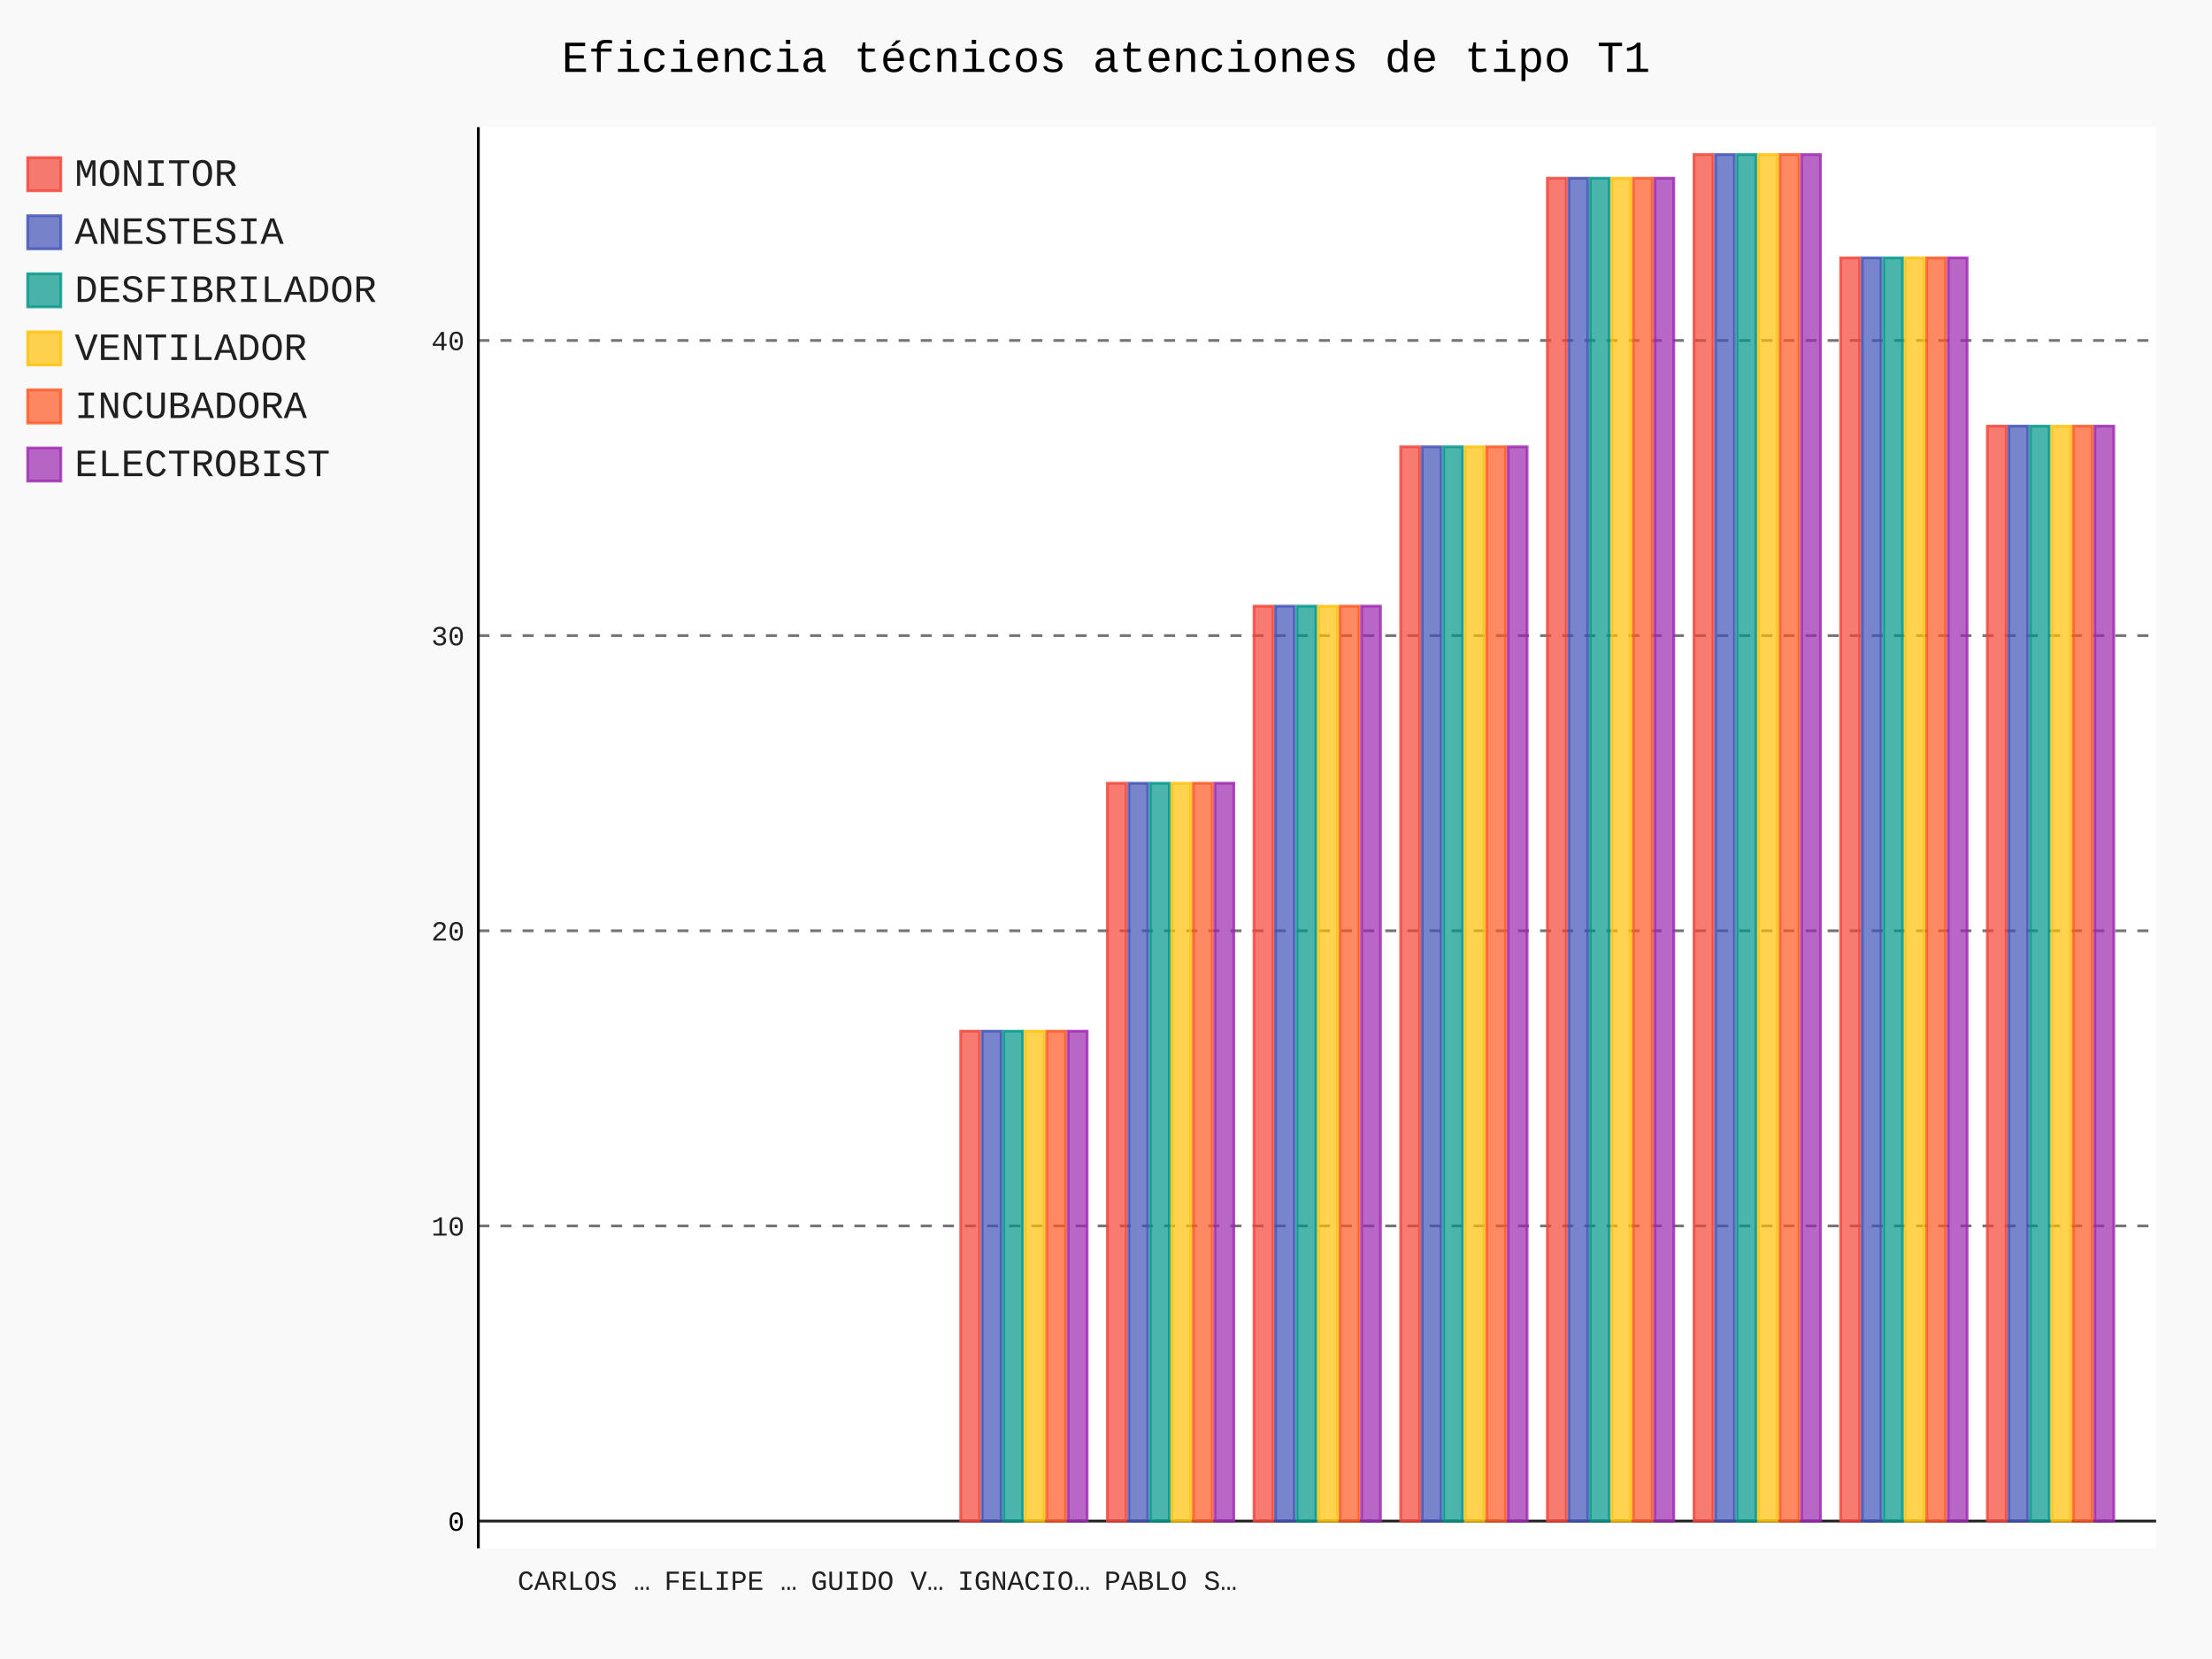
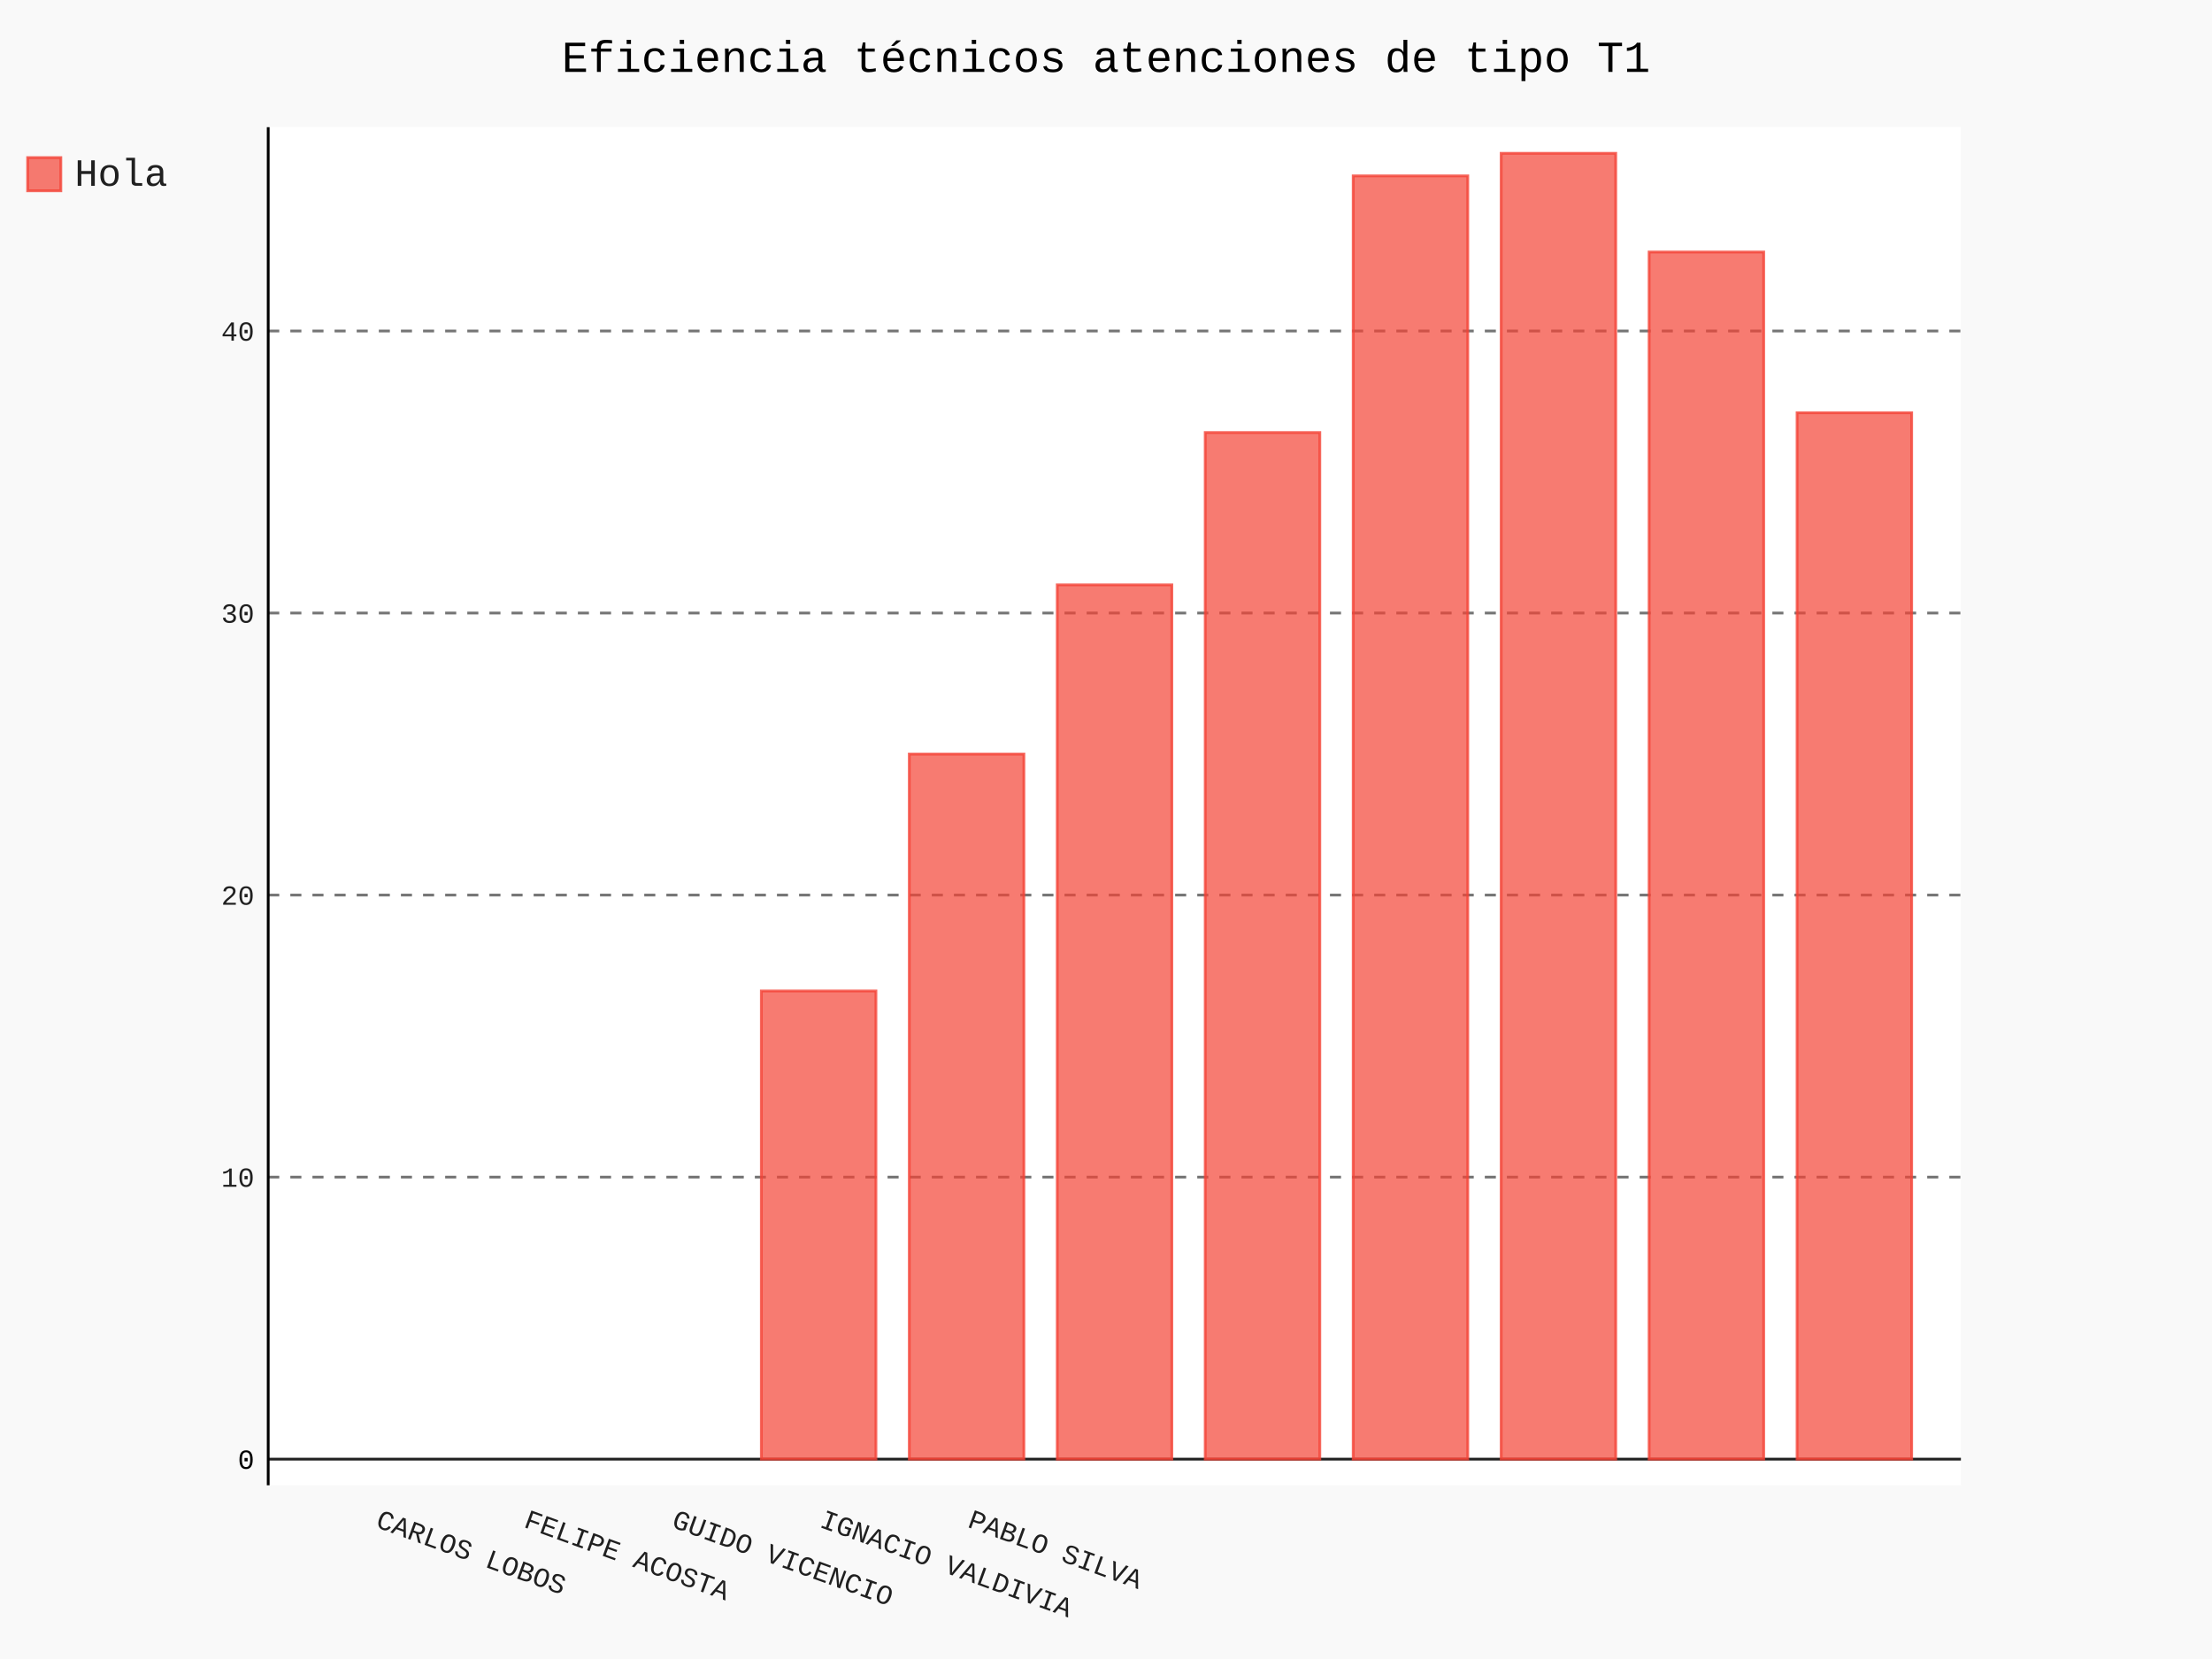
- <svg xmlns="http://www.w3.org/2000/svg" id="chart-e3e3192a-3069-422c-bb03-432b07782382" class="pygal-chart" viewBox="0 0 800 600">
+ <svg xmlns="http://www.w3.org/2000/svg" id="chart-537e0f2b-b484-43d6-b5b5-26ef46b156c3" class="pygal-chart" viewBox="0 0 800 600">
  <defs>
-     <style type="text/css">#chart-e3e3192a-3069-422c-bb03-432b07782382{-webkit-user-select:none;-webkit-font-smoothing:antialiased;font-family:Consolas,"Liberation Mono",Menlo,Courier,monospace}#chart-e3e3192a-3069-422c-bb03-432b07782382 .title{font-family:Consolas,"Liberation Mono",Menlo,Courier,monospace;font-size:16px}#chart-e3e3192a-3069-422c-bb03-432b07782382 .legends .legend text{font-family:Consolas,"Liberation Mono",Menlo,Courier,monospace;font-size:14px}#chart-e3e3192a-3069-422c-bb03-432b07782382 .axis text{font-family:Consolas,"Liberation Mono",Menlo,Courier,monospace;font-size:10px}#chart-e3e3192a-3069-422c-bb03-432b07782382 .axis text.major{font-family:Consolas,"Liberation Mono",Menlo,Courier,monospace;font-size:10px}#chart-e3e3192a-3069-422c-bb03-432b07782382 .text-overlay text.value{font-family:Consolas,"Liberation Mono",Menlo,Courier,monospace;font-size:16px}#chart-e3e3192a-3069-422c-bb03-432b07782382 .text-overlay text.label{font-family:Consolas,"Liberation Mono",Menlo,Courier,monospace;font-size:10px}#chart-e3e3192a-3069-422c-bb03-432b07782382 .tooltip{font-family:Consolas,"Liberation Mono",Menlo,Courier,monospace;font-size:14px}#chart-e3e3192a-3069-422c-bb03-432b07782382 text.no_data{font-family:Consolas,"Liberation Mono",Menlo,Courier,monospace;font-size:64px}
- #chart-e3e3192a-3069-422c-bb03-432b07782382{background-color:rgba(249,249,249,1)}#chart-e3e3192a-3069-422c-bb03-432b07782382 path,#chart-e3e3192a-3069-422c-bb03-432b07782382 line,#chart-e3e3192a-3069-422c-bb03-432b07782382 rect,#chart-e3e3192a-3069-422c-bb03-432b07782382 circle{-webkit-transition:150ms;-moz-transition:150ms;transition:150ms}#chart-e3e3192a-3069-422c-bb03-432b07782382 .graph &gt; .background{fill:rgba(249,249,249,1)}#chart-e3e3192a-3069-422c-bb03-432b07782382 .plot &gt; .background{fill:rgba(255,255,255,1)}#chart-e3e3192a-3069-422c-bb03-432b07782382 .graph{fill:rgba(0,0,0,.87)}#chart-e3e3192a-3069-422c-bb03-432b07782382 text.no_data{fill:rgba(0,0,0,1)}#chart-e3e3192a-3069-422c-bb03-432b07782382 .title{fill:rgba(0,0,0,1)}#chart-e3e3192a-3069-422c-bb03-432b07782382 .legends .legend text{fill:rgba(0,0,0,.87)}#chart-e3e3192a-3069-422c-bb03-432b07782382 .legends .legend:hover text{fill:rgba(0,0,0,1)}#chart-e3e3192a-3069-422c-bb03-432b07782382 .axis .line{stroke:rgba(0,0,0,1)}#chart-e3e3192a-3069-422c-bb03-432b07782382 .axis .guide.line{stroke:rgba(0,0,0,.54)}#chart-e3e3192a-3069-422c-bb03-432b07782382 .axis .major.line{stroke:rgba(0,0,0,.87)}#chart-e3e3192a-3069-422c-bb03-432b07782382 .axis text.major{fill:rgba(0,0,0,1)}#chart-e3e3192a-3069-422c-bb03-432b07782382 .axis.y .guides:hover .guide.line,#chart-e3e3192a-3069-422c-bb03-432b07782382 .line-graph .axis.x .guides:hover .guide.line,#chart-e3e3192a-3069-422c-bb03-432b07782382 .stackedline-graph .axis.x .guides:hover .guide.line,#chart-e3e3192a-3069-422c-bb03-432b07782382 .xy-graph .axis.x .guides:hover .guide.line{stroke:rgba(0,0,0,1)}#chart-e3e3192a-3069-422c-bb03-432b07782382 .axis .guides:hover text{fill:rgba(0,0,0,1)}#chart-e3e3192a-3069-422c-bb03-432b07782382 .reactive{fill-opacity:.7;stroke-opacity:.8}#chart-e3e3192a-3069-422c-bb03-432b07782382 .ci{stroke:rgba(0,0,0,.87)}#chart-e3e3192a-3069-422c-bb03-432b07782382 .reactive.active,#chart-e3e3192a-3069-422c-bb03-432b07782382 .active .reactive{fill-opacity:.8;stroke-opacity:.9;stroke-width:4}#chart-e3e3192a-3069-422c-bb03-432b07782382 .ci .reactive.active{stroke-width:1.5}#chart-e3e3192a-3069-422c-bb03-432b07782382 .series text{fill:rgba(0,0,0,1)}#chart-e3e3192a-3069-422c-bb03-432b07782382 .tooltip rect{fill:rgba(255,255,255,1);stroke:rgba(0,0,0,1);-webkit-transition:opacity 150ms;-moz-transition:opacity 150ms;transition:opacity 150ms}#chart-e3e3192a-3069-422c-bb03-432b07782382 .tooltip .label{fill:rgba(0,0,0,.87)}#chart-e3e3192a-3069-422c-bb03-432b07782382 .tooltip .label{fill:rgba(0,0,0,.87)}#chart-e3e3192a-3069-422c-bb03-432b07782382 .tooltip .legend{font-size:.8em;fill:rgba(0,0,0,.54)}#chart-e3e3192a-3069-422c-bb03-432b07782382 .tooltip .x_label{font-size:.6em;fill:rgba(0,0,0,1)}#chart-e3e3192a-3069-422c-bb03-432b07782382 .tooltip .xlink{font-size:.5em;text-decoration:underline}#chart-e3e3192a-3069-422c-bb03-432b07782382 .tooltip .value{font-size:1.5em}#chart-e3e3192a-3069-422c-bb03-432b07782382 .bound{font-size:.5em}#chart-e3e3192a-3069-422c-bb03-432b07782382 .max-value{font-size:.75em;fill:rgba(0,0,0,.54)}#chart-e3e3192a-3069-422c-bb03-432b07782382 .map-element{fill:rgba(255,255,255,1);stroke:rgba(0,0,0,.54) !important}#chart-e3e3192a-3069-422c-bb03-432b07782382 .map-element .reactive{fill-opacity:inherit;stroke-opacity:inherit}#chart-e3e3192a-3069-422c-bb03-432b07782382 .color-0,#chart-e3e3192a-3069-422c-bb03-432b07782382 .color-0 a:visited{stroke:#F44336;fill:#F44336}#chart-e3e3192a-3069-422c-bb03-432b07782382 .color-1,#chart-e3e3192a-3069-422c-bb03-432b07782382 .color-1 a:visited{stroke:#3F51B5;fill:#3F51B5}#chart-e3e3192a-3069-422c-bb03-432b07782382 .color-2,#chart-e3e3192a-3069-422c-bb03-432b07782382 .color-2 a:visited{stroke:#009688;fill:#009688}#chart-e3e3192a-3069-422c-bb03-432b07782382 .color-3,#chart-e3e3192a-3069-422c-bb03-432b07782382 .color-3 a:visited{stroke:#FFC107;fill:#FFC107}#chart-e3e3192a-3069-422c-bb03-432b07782382 .color-4,#chart-e3e3192a-3069-422c-bb03-432b07782382 .color-4 a:visited{stroke:#FF5722;fill:#FF5722}#chart-e3e3192a-3069-422c-bb03-432b07782382 .color-5,#chart-e3e3192a-3069-422c-bb03-432b07782382 .color-5 a:visited{stroke:#9C27B0;fill:#9C27B0}#chart-e3e3192a-3069-422c-bb03-432b07782382 .text-overlay .color-0 text{fill:black}#chart-e3e3192a-3069-422c-bb03-432b07782382 .text-overlay .color-1 text{fill:black}#chart-e3e3192a-3069-422c-bb03-432b07782382 .text-overlay .color-2 text{fill:black}#chart-e3e3192a-3069-422c-bb03-432b07782382 .text-overlay .color-3 text{fill:black}#chart-e3e3192a-3069-422c-bb03-432b07782382 .text-overlay .color-4 text{fill:black}#chart-e3e3192a-3069-422c-bb03-432b07782382 .text-overlay .color-5 text{fill:black}
- #chart-e3e3192a-3069-422c-bb03-432b07782382 text.no_data{text-anchor:middle}#chart-e3e3192a-3069-422c-bb03-432b07782382 .guide.line{fill:none}#chart-e3e3192a-3069-422c-bb03-432b07782382 .centered{text-anchor:middle}#chart-e3e3192a-3069-422c-bb03-432b07782382 .title{text-anchor:middle}#chart-e3e3192a-3069-422c-bb03-432b07782382 .legends .legend text{fill-opacity:1}#chart-e3e3192a-3069-422c-bb03-432b07782382 .axis.x text{text-anchor:middle}#chart-e3e3192a-3069-422c-bb03-432b07782382 .axis.x:not(.web) text[transform]{text-anchor:start}#chart-e3e3192a-3069-422c-bb03-432b07782382 .axis.x:not(.web) text[transform].backwards{text-anchor:end}#chart-e3e3192a-3069-422c-bb03-432b07782382 .axis.y text{text-anchor:end}#chart-e3e3192a-3069-422c-bb03-432b07782382 .axis.y text[transform].backwards{text-anchor:start}#chart-e3e3192a-3069-422c-bb03-432b07782382 .axis.y2 text{text-anchor:start}#chart-e3e3192a-3069-422c-bb03-432b07782382 .axis.y2 text[transform].backwards{text-anchor:end}#chart-e3e3192a-3069-422c-bb03-432b07782382 .axis .guide.line{stroke-dasharray:4,4}#chart-e3e3192a-3069-422c-bb03-432b07782382 .axis .major.guide.line{stroke-dasharray:6,6}#chart-e3e3192a-3069-422c-bb03-432b07782382 .horizontal .axis.y .guide.line,#chart-e3e3192a-3069-422c-bb03-432b07782382 .horizontal .axis.y2 .guide.line,#chart-e3e3192a-3069-422c-bb03-432b07782382 .vertical .axis.x .guide.line{opacity:0}#chart-e3e3192a-3069-422c-bb03-432b07782382 .horizontal .axis.always_show .guide.line,#chart-e3e3192a-3069-422c-bb03-432b07782382 .vertical .axis.always_show .guide.line{opacity:1 !important}#chart-e3e3192a-3069-422c-bb03-432b07782382 .axis.y .guides:hover .guide.line,#chart-e3e3192a-3069-422c-bb03-432b07782382 .axis.y2 .guides:hover .guide.line,#chart-e3e3192a-3069-422c-bb03-432b07782382 .axis.x .guides:hover .guide.line{opacity:1}#chart-e3e3192a-3069-422c-bb03-432b07782382 .axis .guides:hover text{opacity:1}#chart-e3e3192a-3069-422c-bb03-432b07782382 .nofill{fill:none}#chart-e3e3192a-3069-422c-bb03-432b07782382 .subtle-fill{fill-opacity:.2}#chart-e3e3192a-3069-422c-bb03-432b07782382 .dot{stroke-width:1px;fill-opacity:1}#chart-e3e3192a-3069-422c-bb03-432b07782382 .dot.active{stroke-width:5px}#chart-e3e3192a-3069-422c-bb03-432b07782382 .dot.negative{fill:transparent}#chart-e3e3192a-3069-422c-bb03-432b07782382 text,#chart-e3e3192a-3069-422c-bb03-432b07782382 tspan{stroke:none !important}#chart-e3e3192a-3069-422c-bb03-432b07782382 .series text.active{opacity:1}#chart-e3e3192a-3069-422c-bb03-432b07782382 .tooltip rect{fill-opacity:.95;stroke-width:.5}#chart-e3e3192a-3069-422c-bb03-432b07782382 .tooltip text{fill-opacity:1}#chart-e3e3192a-3069-422c-bb03-432b07782382 .showable{visibility:hidden}#chart-e3e3192a-3069-422c-bb03-432b07782382 .showable.shown{visibility:visible}#chart-e3e3192a-3069-422c-bb03-432b07782382 .gauge-background{fill:rgba(229,229,229,1);stroke:none}#chart-e3e3192a-3069-422c-bb03-432b07782382 .bg-lines{stroke:rgba(249,249,249,1);stroke-width:2px}</style>
+     <style type="text/css">#chart-537e0f2b-b484-43d6-b5b5-26ef46b156c3{-webkit-user-select:none;-webkit-font-smoothing:antialiased;font-family:Consolas,"Liberation Mono",Menlo,Courier,monospace}#chart-537e0f2b-b484-43d6-b5b5-26ef46b156c3 .title{font-family:Consolas,"Liberation Mono",Menlo,Courier,monospace;font-size:16px}#chart-537e0f2b-b484-43d6-b5b5-26ef46b156c3 .legends .legend text{font-family:Consolas,"Liberation Mono",Menlo,Courier,monospace;font-size:14px}#chart-537e0f2b-b484-43d6-b5b5-26ef46b156c3 .axis text{font-family:Consolas,"Liberation Mono",Menlo,Courier,monospace;font-size:10px}#chart-537e0f2b-b484-43d6-b5b5-26ef46b156c3 .axis text.major{font-family:Consolas,"Liberation Mono",Menlo,Courier,monospace;font-size:10px}#chart-537e0f2b-b484-43d6-b5b5-26ef46b156c3 .text-overlay text.value{font-family:Consolas,"Liberation Mono",Menlo,Courier,monospace;font-size:16px}#chart-537e0f2b-b484-43d6-b5b5-26ef46b156c3 .text-overlay text.label{font-family:Consolas,"Liberation Mono",Menlo,Courier,monospace;font-size:10px}#chart-537e0f2b-b484-43d6-b5b5-26ef46b156c3 .tooltip{font-family:Consolas,"Liberation Mono",Menlo,Courier,monospace;font-size:14px}#chart-537e0f2b-b484-43d6-b5b5-26ef46b156c3 text.no_data{font-family:Consolas,"Liberation Mono",Menlo,Courier,monospace;font-size:64px}
+ #chart-537e0f2b-b484-43d6-b5b5-26ef46b156c3{background-color:rgba(249,249,249,1)}#chart-537e0f2b-b484-43d6-b5b5-26ef46b156c3 path,#chart-537e0f2b-b484-43d6-b5b5-26ef46b156c3 line,#chart-537e0f2b-b484-43d6-b5b5-26ef46b156c3 rect,#chart-537e0f2b-b484-43d6-b5b5-26ef46b156c3 circle{-webkit-transition:150ms;-moz-transition:150ms;transition:150ms}#chart-537e0f2b-b484-43d6-b5b5-26ef46b156c3 .graph &gt; .background{fill:rgba(249,249,249,1)}#chart-537e0f2b-b484-43d6-b5b5-26ef46b156c3 .plot &gt; .background{fill:rgba(255,255,255,1)}#chart-537e0f2b-b484-43d6-b5b5-26ef46b156c3 .graph{fill:rgba(0,0,0,.87)}#chart-537e0f2b-b484-43d6-b5b5-26ef46b156c3 text.no_data{fill:rgba(0,0,0,1)}#chart-537e0f2b-b484-43d6-b5b5-26ef46b156c3 .title{fill:rgba(0,0,0,1)}#chart-537e0f2b-b484-43d6-b5b5-26ef46b156c3 .legends .legend text{fill:rgba(0,0,0,.87)}#chart-537e0f2b-b484-43d6-b5b5-26ef46b156c3 .legends .legend:hover text{fill:rgba(0,0,0,1)}#chart-537e0f2b-b484-43d6-b5b5-26ef46b156c3 .axis .line{stroke:rgba(0,0,0,1)}#chart-537e0f2b-b484-43d6-b5b5-26ef46b156c3 .axis .guide.line{stroke:rgba(0,0,0,.54)}#chart-537e0f2b-b484-43d6-b5b5-26ef46b156c3 .axis .major.line{stroke:rgba(0,0,0,.87)}#chart-537e0f2b-b484-43d6-b5b5-26ef46b156c3 .axis text.major{fill:rgba(0,0,0,1)}#chart-537e0f2b-b484-43d6-b5b5-26ef46b156c3 .axis.y .guides:hover .guide.line,#chart-537e0f2b-b484-43d6-b5b5-26ef46b156c3 .line-graph .axis.x .guides:hover .guide.line,#chart-537e0f2b-b484-43d6-b5b5-26ef46b156c3 .stackedline-graph .axis.x .guides:hover .guide.line,#chart-537e0f2b-b484-43d6-b5b5-26ef46b156c3 .xy-graph .axis.x .guides:hover .guide.line{stroke:rgba(0,0,0,1)}#chart-537e0f2b-b484-43d6-b5b5-26ef46b156c3 .axis .guides:hover text{fill:rgba(0,0,0,1)}#chart-537e0f2b-b484-43d6-b5b5-26ef46b156c3 .reactive{fill-opacity:.7;stroke-opacity:.8}#chart-537e0f2b-b484-43d6-b5b5-26ef46b156c3 .ci{stroke:rgba(0,0,0,.87)}#chart-537e0f2b-b484-43d6-b5b5-26ef46b156c3 .reactive.active,#chart-537e0f2b-b484-43d6-b5b5-26ef46b156c3 .active .reactive{fill-opacity:.8;stroke-opacity:.9;stroke-width:4}#chart-537e0f2b-b484-43d6-b5b5-26ef46b156c3 .ci .reactive.active{stroke-width:1.5}#chart-537e0f2b-b484-43d6-b5b5-26ef46b156c3 .series text{fill:rgba(0,0,0,1)}#chart-537e0f2b-b484-43d6-b5b5-26ef46b156c3 .tooltip rect{fill:rgba(255,255,255,1);stroke:rgba(0,0,0,1);-webkit-transition:opacity 150ms;-moz-transition:opacity 150ms;transition:opacity 150ms}#chart-537e0f2b-b484-43d6-b5b5-26ef46b156c3 .tooltip .label{fill:rgba(0,0,0,.87)}#chart-537e0f2b-b484-43d6-b5b5-26ef46b156c3 .tooltip .label{fill:rgba(0,0,0,.87)}#chart-537e0f2b-b484-43d6-b5b5-26ef46b156c3 .tooltip .legend{font-size:.8em;fill:rgba(0,0,0,.54)}#chart-537e0f2b-b484-43d6-b5b5-26ef46b156c3 .tooltip .x_label{font-size:.6em;fill:rgba(0,0,0,1)}#chart-537e0f2b-b484-43d6-b5b5-26ef46b156c3 .tooltip .xlink{font-size:.5em;text-decoration:underline}#chart-537e0f2b-b484-43d6-b5b5-26ef46b156c3 .tooltip .value{font-size:1.5em}#chart-537e0f2b-b484-43d6-b5b5-26ef46b156c3 .bound{font-size:.5em}#chart-537e0f2b-b484-43d6-b5b5-26ef46b156c3 .max-value{font-size:.75em;fill:rgba(0,0,0,.54)}#chart-537e0f2b-b484-43d6-b5b5-26ef46b156c3 .map-element{fill:rgba(255,255,255,1);stroke:rgba(0,0,0,.54) !important}#chart-537e0f2b-b484-43d6-b5b5-26ef46b156c3 .map-element .reactive{fill-opacity:inherit;stroke-opacity:inherit}#chart-537e0f2b-b484-43d6-b5b5-26ef46b156c3 .color-0,#chart-537e0f2b-b484-43d6-b5b5-26ef46b156c3 .color-0 a:visited{stroke:#F44336;fill:#F44336}#chart-537e0f2b-b484-43d6-b5b5-26ef46b156c3 .text-overlay .color-0 text{fill:black}
+ #chart-537e0f2b-b484-43d6-b5b5-26ef46b156c3 text.no_data{text-anchor:middle}#chart-537e0f2b-b484-43d6-b5b5-26ef46b156c3 .guide.line{fill:none}#chart-537e0f2b-b484-43d6-b5b5-26ef46b156c3 .centered{text-anchor:middle}#chart-537e0f2b-b484-43d6-b5b5-26ef46b156c3 .title{text-anchor:middle}#chart-537e0f2b-b484-43d6-b5b5-26ef46b156c3 .legends .legend text{fill-opacity:1}#chart-537e0f2b-b484-43d6-b5b5-26ef46b156c3 .axis.x text{text-anchor:middle}#chart-537e0f2b-b484-43d6-b5b5-26ef46b156c3 .axis.x:not(.web) text[transform]{text-anchor:start}#chart-537e0f2b-b484-43d6-b5b5-26ef46b156c3 .axis.x:not(.web) text[transform].backwards{text-anchor:end}#chart-537e0f2b-b484-43d6-b5b5-26ef46b156c3 .axis.y text{text-anchor:end}#chart-537e0f2b-b484-43d6-b5b5-26ef46b156c3 .axis.y text[transform].backwards{text-anchor:start}#chart-537e0f2b-b484-43d6-b5b5-26ef46b156c3 .axis.y2 text{text-anchor:start}#chart-537e0f2b-b484-43d6-b5b5-26ef46b156c3 .axis.y2 text[transform].backwards{text-anchor:end}#chart-537e0f2b-b484-43d6-b5b5-26ef46b156c3 .axis .guide.line{stroke-dasharray:4,4}#chart-537e0f2b-b484-43d6-b5b5-26ef46b156c3 .axis .major.guide.line{stroke-dasharray:6,6}#chart-537e0f2b-b484-43d6-b5b5-26ef46b156c3 .horizontal .axis.y .guide.line,#chart-537e0f2b-b484-43d6-b5b5-26ef46b156c3 .horizontal .axis.y2 .guide.line,#chart-537e0f2b-b484-43d6-b5b5-26ef46b156c3 .vertical .axis.x .guide.line{opacity:0}#chart-537e0f2b-b484-43d6-b5b5-26ef46b156c3 .horizontal .axis.always_show .guide.line,#chart-537e0f2b-b484-43d6-b5b5-26ef46b156c3 .vertical .axis.always_show .guide.line{opacity:1 !important}#chart-537e0f2b-b484-43d6-b5b5-26ef46b156c3 .axis.y .guides:hover .guide.line,#chart-537e0f2b-b484-43d6-b5b5-26ef46b156c3 .axis.y2 .guides:hover .guide.line,#chart-537e0f2b-b484-43d6-b5b5-26ef46b156c3 .axis.x .guides:hover .guide.line{opacity:1}#chart-537e0f2b-b484-43d6-b5b5-26ef46b156c3 .axis .guides:hover text{opacity:1}#chart-537e0f2b-b484-43d6-b5b5-26ef46b156c3 .nofill{fill:none}#chart-537e0f2b-b484-43d6-b5b5-26ef46b156c3 .subtle-fill{fill-opacity:.2}#chart-537e0f2b-b484-43d6-b5b5-26ef46b156c3 .dot{stroke-width:1px;fill-opacity:1}#chart-537e0f2b-b484-43d6-b5b5-26ef46b156c3 .dot.active{stroke-width:5px}#chart-537e0f2b-b484-43d6-b5b5-26ef46b156c3 .dot.negative{fill:transparent}#chart-537e0f2b-b484-43d6-b5b5-26ef46b156c3 text,#chart-537e0f2b-b484-43d6-b5b5-26ef46b156c3 tspan{stroke:none !important}#chart-537e0f2b-b484-43d6-b5b5-26ef46b156c3 .series text.active{opacity:1}#chart-537e0f2b-b484-43d6-b5b5-26ef46b156c3 .tooltip rect{fill-opacity:.95;stroke-width:.5}#chart-537e0f2b-b484-43d6-b5b5-26ef46b156c3 .tooltip text{fill-opacity:1}#chart-537e0f2b-b484-43d6-b5b5-26ef46b156c3 .showable{visibility:hidden}#chart-537e0f2b-b484-43d6-b5b5-26ef46b156c3 .showable.shown{visibility:visible}#chart-537e0f2b-b484-43d6-b5b5-26ef46b156c3 .gauge-background{fill:rgba(229,229,229,1);stroke:none}#chart-537e0f2b-b484-43d6-b5b5-26ef46b156c3 .bg-lines{stroke:rgba(249,249,249,1);stroke-width:2px}</style>
  </defs>
  <g class="graph bar-graph vertical">
    <rect x="0" y="0" width="800" height="600" class="background" />
-     <g transform="translate(173, 46)" class="plot">
-       <rect x="0" y="0" width="606.8" height="514" class="background" />
+     <g transform="translate(97, 46)" class="plot">
+       <rect x="0" y="0" width="612.19" height="491.166" class="background" />
      <g class="axis y always_show">
        <g class="guides">
-           <path d="M0 504.115 h606.8" class="axis major line" />
-           <text x="-5" y="507.615" class="major">0</text>
+           <path d="M0 481.721 h612.19" class="axis major line" />
+           <text x="-5" y="485.221" class="major">0</text>
        </g>
        <g class="guides">
-           <path d="M0 397.37 h606.8" class="guide line" />
-           <text x="-5" y="400.87" class="">10</text>
+           <path d="M0 379.717 h612.19" class="guide line" />
+           <text x="-5" y="383.217" class="">10</text>
        </g>
        <g class="guides">
-           <path d="M0 290.625 h606.8" class="guide line" />
-           <text x="-5" y="294.125" class="">20</text>
+           <path d="M0 277.714 h612.19" class="guide line" />
+           <text x="-5" y="281.214" class="">20</text>
        </g>
        <g class="guides">
-           <path d="M0 183.879 h606.8" class="guide line" />
-           <text x="-5" y="187.379" class="">30</text>
+           <path d="M0 175.711 h612.19" class="guide line" />
+           <text x="-5" y="179.211" class="">30</text>
        </g>
        <g class="guides">
-           <path d="M0 77.134 h606.8" class="guide line" />
-           <text x="-5" y="80.634" class="">40</text>
+           <path d="M0 73.708 h612.19" class="guide line" />
+           <text x="-5" y="77.208" class="">40</text>
        </g>
      </g>
      <g class="axis x">
-         <path d="M0 0 v514" class="line" />
+         <path d="M0 0 v491.166" class="line" />
        <g class="guides">
-           <path d="M38.19 0 v514" class="guide line" />
-           <text x="38.19" y="529.0" class="">CARLOS …</text>
+           <path d="M38.529 0 v491.166" class="guide line" />
+           <text x="38.529" y="506.166" class="" transform="rotate(20 38.52941 506.1661)">CARLOS LOBOS</text>
        </g>
        <g class="guides">
-           <path d="M91.232 0 v514" class="guide line" />
-           <text x="91.232" y="529.0" class="">FELIPE …</text>
+           <path d="M92.042 0 v491.166" class="guide line" />
+           <text x="92.042" y="506.166" class="" transform="rotate(20 92.04248 506.1661)">FELIPE ACOSTA</text>
        </g>
        <g class="guides">
-           <path d="M144.274 0 v514" class="guide line" />
-           <text x="144.274" y="529.0" class="">GUIDO V…</text>
+           <path d="M145.556 0 v491.166" class="guide line" />
+           <text x="145.556" y="506.166" class="" transform="rotate(20 145.5555 506.1661)">GUIDO VICENCIO</text>
        </g>
        <g class="guides">
-           <path d="M197.316 0 v514" class="guide line" />
-           <text x="197.316" y="529.0" class="">IGNACIO…</text>
+           <path d="M199.069 0 v491.166" class="guide line" />
+           <text x="199.069" y="506.166" class="" transform="rotate(20 199.0686 506.1661)">IGNACIO VALDIVIA</text>
        </g>
        <g class="guides">
-           <path d="M250.358 0 v514" class="guide line" />
-           <text x="250.358" y="529.0" class="">PABLO S…</text>
+           <path d="M252.582 0 v491.166" class="guide line" />
+           <text x="252.582" y="506.166" class="" transform="rotate(20 252.5817 506.1661)">PABLO SILVA</text>
        </g>
      </g>
      <g class="series serie-0 color-0">
        <g class="bars">
          <g class="bar">
-             <rect x="121.402" y="504.115" rx="0" ry="0" width="6.846" height="0.0" class="rect reactive tooltip-trigger" />
+             <rect x="124.835" y="481.721" rx="0" ry="0" width="41.441" height="0.0" class="rect reactive tooltip-trigger" />
          </g>
          <g class="bar">
-             <rect x="174.444" y="326.918" rx="0" ry="0" width="6.846" height="177.197" class="rect reactive tooltip-trigger" />
+             <rect x="178.348" y="312.395" rx="0" ry="0" width="41.441" height="169.325" class="rect reactive tooltip-trigger" />
          </g>
          <g class="bar">
-             <rect x="227.486" y="237.252" rx="0" ry="0" width="6.846" height="266.863" class="rect reactive tooltip-trigger" />
+             <rect x="231.861" y="226.712" rx="0" ry="0" width="41.441" height="255.008" class="rect reactive tooltip-trigger" />
          </g>
          <g class="bar">
-             <rect x="280.528" y="173.205" rx="0" ry="0" width="6.846" height="330.91" class="rect reactive tooltip-trigger" />
+             <rect x="285.374" y="165.51" rx="0" ry="0" width="41.441" height="316.21" class="rect reactive tooltip-trigger" />
          </g>
          <g class="bar">
-             <rect x="333.57" y="115.562" rx="0" ry="0" width="6.846" height="388.553" class="rect reactive tooltip-trigger" />
+             <rect x="338.888" y="110.429" rx="0" ry="0" width="41.441" height="371.292" class="rect reactive tooltip-trigger" />
          </g>
          <g class="bar">
-             <rect x="386.612" y="18.424" rx="0" ry="0" width="6.846" height="485.691" class="rect reactive tooltip-trigger" />
+             <rect x="392.401" y="17.606" rx="0" ry="0" width="41.441" height="464.115" class="rect reactive tooltip-trigger" />
          </g>
          <g class="bar">
-             <rect x="439.654" y="9.885" rx="0" ry="0" width="6.846" height="494.231" class="rect reactive tooltip-trigger" />
+             <rect x="445.914" y="9.446" rx="0" ry="0" width="41.441" height="472.275" class="rect reactive tooltip-trigger" />
          </g>
          <g class="bar">
-             <rect x="492.696" y="47.245" rx="0" ry="0" width="6.846" height="456.87" class="rect reactive tooltip-trigger" />
+             <rect x="499.427" y="45.147" rx="0" ry="0" width="41.441" height="436.574" class="rect reactive tooltip-trigger" />
          </g>
          <g class="bar">
-             <rect x="545.738" y="108.09" rx="0" ry="0" width="6.846" height="396.025" class="rect reactive tooltip-trigger" />
-           </g>
-         </g>
-       </g>
-       <g class="series serie-1 color-1">
-         <g class="bars">
-           <g class="bar">
-             <rect x="129.182" y="504.115" rx="0" ry="0" width="6.846" height="0.0" class="rect reactive tooltip-trigger" />
-           </g>
-           <g class="bar">
-             <rect x="182.224" y="326.918" rx="0" ry="0" width="6.846" height="177.197" class="rect reactive tooltip-trigger" />
-           </g>
-           <g class="bar">
-             <rect x="235.266" y="237.252" rx="0" ry="0" width="6.846" height="266.863" class="rect reactive tooltip-trigger" />
-           </g>
-           <g class="bar">
-             <rect x="288.308" y="173.205" rx="0" ry="0" width="6.846" height="330.91" class="rect reactive tooltip-trigger" />
-           </g>
-           <g class="bar">
-             <rect x="341.35" y="115.562" rx="0" ry="0" width="6.846" height="388.553" class="rect reactive tooltip-trigger" />
-           </g>
-           <g class="bar">
-             <rect x="394.392" y="18.424" rx="0" ry="0" width="6.846" height="485.691" class="rect reactive tooltip-trigger" />
-           </g>
-           <g class="bar">
-             <rect x="447.434" y="9.885" rx="0" ry="0" width="6.846" height="494.231" class="rect reactive tooltip-trigger" />
-           </g>
-           <g class="bar">
-             <rect x="500.476" y="47.245" rx="0" ry="0" width="6.846" height="456.87" class="rect reactive tooltip-trigger" />
-           </g>
-           <g class="bar">
-             <rect x="553.518" y="108.09" rx="0" ry="0" width="6.846" height="396.025" class="rect reactive tooltip-trigger" />
-           </g>
-         </g>
-       </g>
-       <g class="series serie-2 color-2">
-         <g class="bars">
-           <g class="bar">
-             <rect x="136.961" y="504.115" rx="0" ry="0" width="6.846" height="0.0" class="rect reactive tooltip-trigger" />
-           </g>
-           <g class="bar">
-             <rect x="190.003" y="326.918" rx="0" ry="0" width="6.846" height="177.197" class="rect reactive tooltip-trigger" />
-           </g>
-           <g class="bar">
-             <rect x="243.045" y="237.252" rx="0" ry="0" width="6.846" height="266.863" class="rect reactive tooltip-trigger" />
-           </g>
-           <g class="bar">
-             <rect x="296.087" y="173.205" rx="0" ry="0" width="6.846" height="330.91" class="rect reactive tooltip-trigger" />
-           </g>
-           <g class="bar">
-             <rect x="349.129" y="115.562" rx="0" ry="0" width="6.846" height="388.553" class="rect reactive tooltip-trigger" />
-           </g>
-           <g class="bar">
-             <rect x="402.171" y="18.424" rx="0" ry="0" width="6.846" height="485.691" class="rect reactive tooltip-trigger" />
-           </g>
-           <g class="bar">
-             <rect x="455.213" y="9.885" rx="0" ry="0" width="6.846" height="494.231" class="rect reactive tooltip-trigger" />
-           </g>
-           <g class="bar">
-             <rect x="508.255" y="47.245" rx="0" ry="0" width="6.846" height="456.87" class="rect reactive tooltip-trigger" />
-           </g>
-           <g class="bar">
-             <rect x="561.297" y="108.09" rx="0" ry="0" width="6.846" height="396.025" class="rect reactive tooltip-trigger" />
-           </g>
-         </g>
-       </g>
-       <g class="series serie-3 color-3">
-         <g class="bars">
-           <g class="bar">
-             <rect x="144.741" y="504.115" rx="0" ry="0" width="6.846" height="0.0" class="rect reactive tooltip-trigger" />
-           </g>
-           <g class="bar">
-             <rect x="197.783" y="326.918" rx="0" ry="0" width="6.846" height="177.197" class="rect reactive tooltip-trigger" />
-           </g>
-           <g class="bar">
-             <rect x="250.825" y="237.252" rx="0" ry="0" width="6.846" height="266.863" class="rect reactive tooltip-trigger" />
-           </g>
-           <g class="bar">
-             <rect x="303.867" y="173.205" rx="0" ry="0" width="6.846" height="330.91" class="rect reactive tooltip-trigger" />
-           </g>
-           <g class="bar">
-             <rect x="356.909" y="115.562" rx="0" ry="0" width="6.846" height="388.553" class="rect reactive tooltip-trigger" />
-           </g>
-           <g class="bar">
-             <rect x="409.951" y="18.424" rx="0" ry="0" width="6.846" height="485.691" class="rect reactive tooltip-trigger" />
-           </g>
-           <g class="bar">
-             <rect x="462.993" y="9.885" rx="0" ry="0" width="6.846" height="494.231" class="rect reactive tooltip-trigger" />
-           </g>
-           <g class="bar">
-             <rect x="516.035" y="47.245" rx="0" ry="0" width="6.846" height="456.87" class="rect reactive tooltip-trigger" />
-           </g>
-           <g class="bar">
-             <rect x="569.077" y="108.09" rx="0" ry="0" width="6.846" height="396.025" class="rect reactive tooltip-trigger" />
-           </g>
-         </g>
-       </g>
-       <g class="series serie-4 color-4">
-         <g class="bars">
-           <g class="bar">
-             <rect x="152.52" y="504.115" rx="0" ry="0" width="6.846" height="0.0" class="rect reactive tooltip-trigger" />
-           </g>
-           <g class="bar">
-             <rect x="205.562" y="326.918" rx="0" ry="0" width="6.846" height="177.197" class="rect reactive tooltip-trigger" />
-           </g>
-           <g class="bar">
-             <rect x="258.604" y="237.252" rx="0" ry="0" width="6.846" height="266.863" class="rect reactive tooltip-trigger" />
-           </g>
-           <g class="bar">
-             <rect x="311.646" y="173.205" rx="0" ry="0" width="6.846" height="330.91" class="rect reactive tooltip-trigger" />
-           </g>
-           <g class="bar">
-             <rect x="364.688" y="115.562" rx="0" ry="0" width="6.846" height="388.553" class="rect reactive tooltip-trigger" />
-           </g>
-           <g class="bar">
-             <rect x="417.73" y="18.424" rx="0" ry="0" width="6.846" height="485.691" class="rect reactive tooltip-trigger" />
-           </g>
-           <g class="bar">
-             <rect x="470.772" y="9.885" rx="0" ry="0" width="6.846" height="494.231" class="rect reactive tooltip-trigger" />
-           </g>
-           <g class="bar">
-             <rect x="523.814" y="47.245" rx="0" ry="0" width="6.846" height="456.87" class="rect reactive tooltip-trigger" />
-           </g>
-           <g class="bar">
-             <rect x="576.856" y="108.09" rx="0" ry="0" width="6.846" height="396.025" class="rect reactive tooltip-trigger" />
-           </g>
-         </g>
-       </g>
-       <g class="series serie-5 color-5">
-         <g class="bars">
-           <g class="bar">
-             <rect x="160.3" y="504.115" rx="0" ry="0" width="6.846" height="0.0" class="rect reactive tooltip-trigger" />
-           </g>
-           <g class="bar">
-             <rect x="213.342" y="326.918" rx="0" ry="0" width="6.846" height="177.197" class="rect reactive tooltip-trigger" />
-           </g>
-           <g class="bar">
-             <rect x="266.384" y="237.252" rx="0" ry="0" width="6.846" height="266.863" class="rect reactive tooltip-trigger" />
-           </g>
-           <g class="bar">
-             <rect x="319.426" y="173.205" rx="0" ry="0" width="6.846" height="330.91" class="rect reactive tooltip-trigger" />
-           </g>
-           <g class="bar">
-             <rect x="372.468" y="115.562" rx="0" ry="0" width="6.846" height="388.553" class="rect reactive tooltip-trigger" />
-           </g>
-           <g class="bar">
-             <rect x="425.51" y="18.424" rx="0" ry="0" width="6.846" height="485.691" class="rect reactive tooltip-trigger" />
-           </g>
-           <g class="bar">
-             <rect x="478.552" y="9.885" rx="0" ry="0" width="6.846" height="494.231" class="rect reactive tooltip-trigger" />
-           </g>
-           <g class="bar">
-             <rect x="531.594" y="47.245" rx="0" ry="0" width="6.846" height="456.87" class="rect reactive tooltip-trigger" />
-           </g>
-           <g class="bar">
-             <rect x="584.636" y="108.09" rx="0" ry="0" width="6.846" height="396.025" class="rect reactive tooltip-trigger" />
+             <rect x="552.94" y="103.288" rx="0" ry="0" width="41.441" height="378.432" class="rect reactive tooltip-trigger" />
          </g>
        </g>
      </g>
    </g>
    <g class="titles">
      <text x="400.0" y="26" class="title plot_title">Eficiencia técnicos atenciones de tipo T1</text>
    </g>
-     <g transform="translate(173, 46)" class="plot overlay">
+     <g transform="translate(97, 46)" class="plot overlay">
      <g class="series serie-0 color-0" />
-       <g class="series serie-1 color-1" />
-       <g class="series serie-2 color-2" />
-       <g class="series serie-3 color-3" />
-       <g class="series serie-4 color-4" />
-       <g class="series serie-5 color-5" />
    </g>
-     <g transform="translate(173, 46)" class="plot text-overlay">
+     <g transform="translate(97, 46)" class="plot text-overlay">
      <g class="series serie-0 color-0" />
-       <g class="series serie-1 color-1" />
-       <g class="series serie-2 color-2" />
-       <g class="series serie-3 color-3" />
-       <g class="series serie-4 color-4" />
-       <g class="series serie-5 color-5" />
    </g>
-     <g transform="translate(173, 46)" class="plot tooltip-overlay">
+     <g transform="translate(97, 46)" class="plot tooltip-overlay">
      <g transform="translate(0 0)" style="opacity: 0" class="tooltip">
        <rect rx="0" ry="0" width="0" height="0" class="tooltip-box" />
        <g class="text" />
      </g>
    </g>
    <g transform="translate(10, 56)" class="legends">
      <g id="activate-serie-0" class="legend reactive activate-serie">
        <rect x="0.0" y="1.0" width="12" height="12" class="color-0 reactive" />
-         <text x="17.0" y="11.2">MONITOR</text>
-       </g>
-       <g id="activate-serie-1" class="legend reactive activate-serie">
-         <rect x="0.0" y="22.0" width="12" height="12" class="color-1 reactive" />
-         <text x="17.0" y="32.2">ANESTESIA</text>
-       </g>
-       <g id="activate-serie-2" class="legend reactive activate-serie">
-         <rect x="0.0" y="43.0" width="12" height="12" class="color-2 reactive" />
-         <text x="17.0" y="53.2">DESFIBRILADOR</text>
-       </g>
-       <g id="activate-serie-3" class="legend reactive activate-serie">
-         <rect x="0.0" y="64.0" width="12" height="12" class="color-3 reactive" />
-         <text x="17.0" y="74.2">VENTILADOR</text>
-       </g>
-       <g id="activate-serie-4" class="legend reactive activate-serie">
-         <rect x="0.0" y="85.0" width="12" height="12" class="color-4 reactive" />
-         <text x="17.0" y="95.2">INCUBADORA</text>
-       </g>
-       <g id="activate-serie-5" class="legend reactive activate-serie">
-         <rect x="0.0" y="106.0" width="12" height="12" class="color-5 reactive" />
-         <text x="17.0" y="116.2">ELECTROBIST</text>
+         <text x="17.0" y="11.2">Hola</text>
      </g>
    </g>
-     <g transform="translate(790, 56)" class="legends" />
+     <g transform="translate(719, 56)" class="legends" />
  </g>
</svg>
